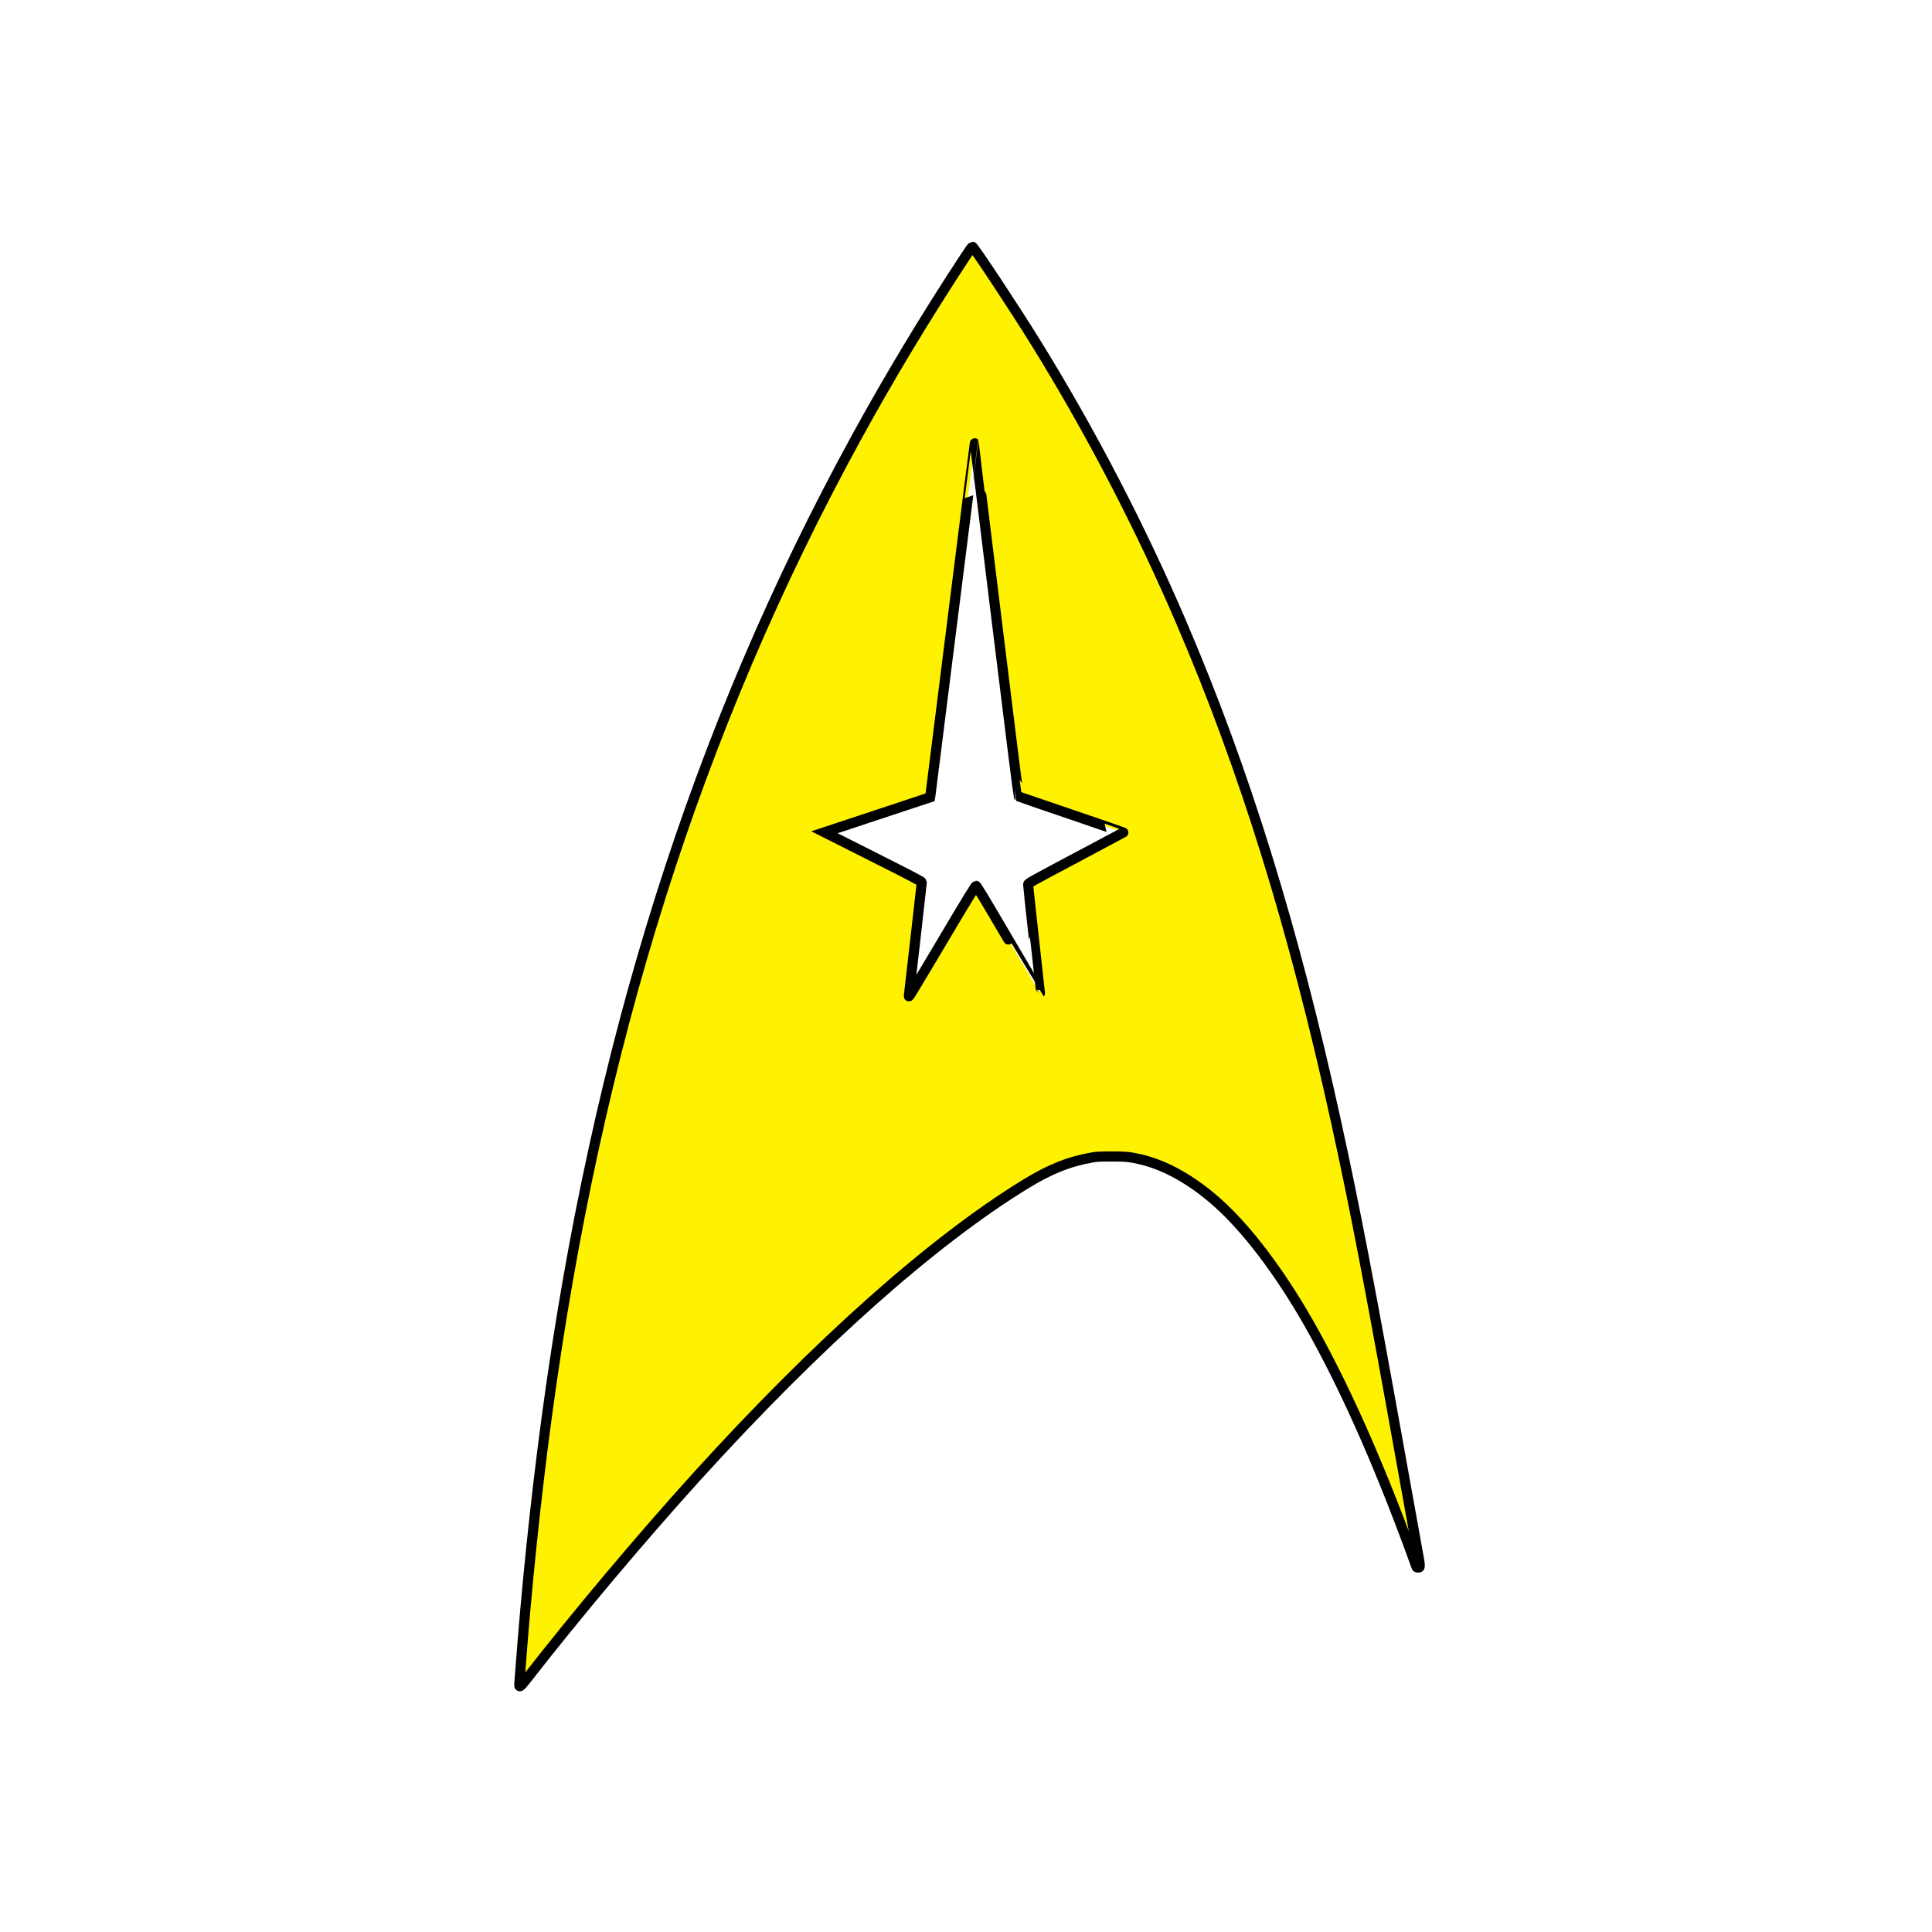
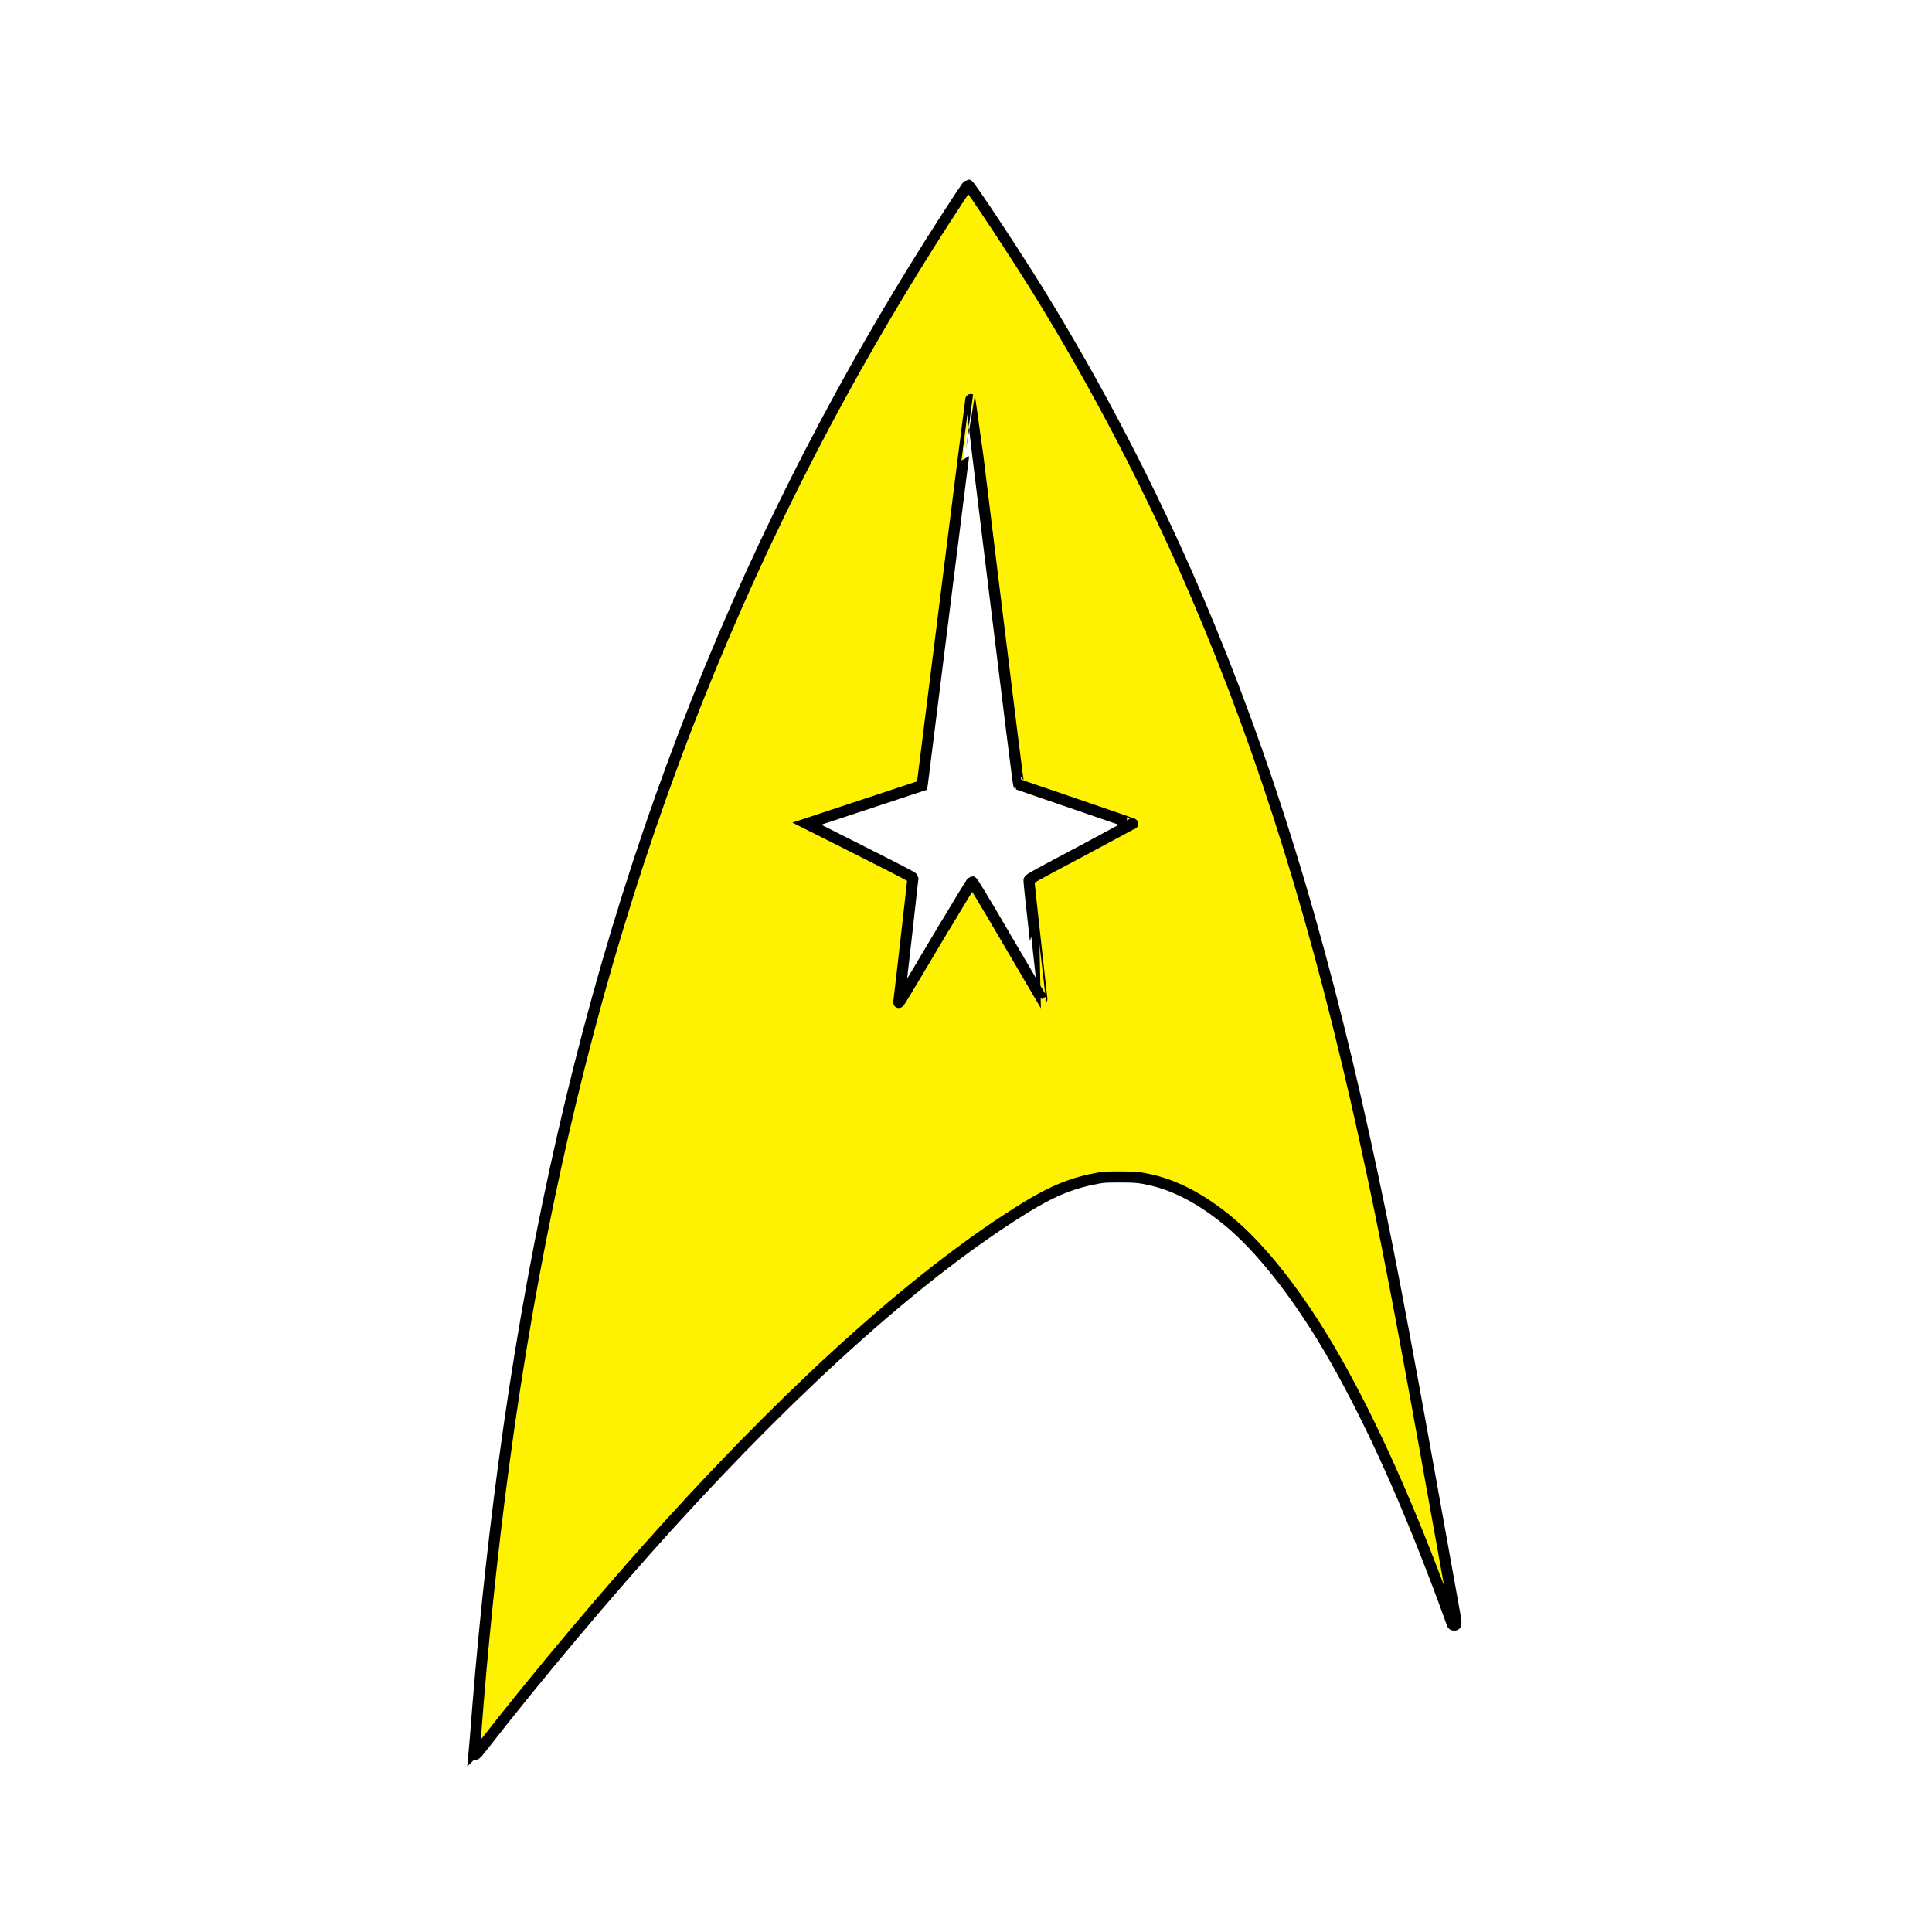
- <svg xmlns="http://www.w3.org/2000/svg" width="40.1" height="40.1" id="svg3020" version="1.1">
+ <svg xmlns="http://www.w3.org/2000/svg" width="22" height="22" id="svg3020" version="1.1">
  <defs id="defs3022" />
-   <g id="layer2" transform="translate(219.1879,-172.9013)" />
-   <g id="layer1" transform="translate(67.69466,-453.5266)">
-     <path style="fill:#fff200;fill-opacity:1;stroke:#000000;stroke-width:0.21;stroke-miterlimit:4;stroke-opacity:1;stroke-dasharray:none" d="m -56.916,488.471 c 0.003,-0.033 0.013,-0.157 0.022,-0.276 0.126,-1.702 0.318,-3.547 0.541,-5.208 1.039,-7.744 3.115,-14.322 6.434,-20.381 0.687,-1.254 1.432,-2.491 2.242,-3.725 0.084,-0.129 0.158,-0.234 0.164,-0.234 0.03,0 0.885,1.293 1.319,1.995 1.137,1.838 2.165,3.815 3.019,5.806 1.318,3.074 2.331,6.343 3.213,10.369 0.394,1.799 0.682,3.297 1.38,7.187 0.112,0.627 0.241,1.341 0.286,1.589 0.088,0.482 0.087,0.469 0.028,0.469 -0.015,1e-4 -0.026,-0.008 -0.03,-0.023 -0.004,-0.013 -0.056,-0.156 -0.115,-0.318 -0.702,-1.91 -1.407,-3.484 -2.123,-4.741 -0.605,-1.06 -1.283,-1.953 -1.898,-2.499 -0.524,-0.465 -1.074,-0.773 -1.591,-0.892 -0.22,-0.051 -0.308,-0.059 -0.604,-0.059 -0.221,3.1e-4 -0.307,0.004 -0.389,0.019 -0.491,0.086 -0.884,0.243 -1.402,0.561 -1.931,1.187 -4.296,3.291 -6.805,6.055 -1.136,1.252 -2.514,2.89 -3.543,4.213 -0.133,0.17 -0.157,0.185 -0.147,0.089 z m 8.967,-15.726 c 0.287,-0.483 0.501,-0.831 0.511,-0.833 0.013,-0.002 0.185,0.283 0.672,1.114 0.36,0.615 0.655,1.117 0.656,1.116 5.98e-4,-8.5e-4 -0.055,-0.502 -0.123,-1.115 -0.068,-0.612 -0.123,-1.126 -0.122,-1.142 0.002,-0.028 0.058,-0.059 0.987,-0.552 0.541,-0.287 0.986,-0.525 0.989,-0.527 0.002,-0.002 -0.482,-0.17 -1.077,-0.372 -0.595,-0.202 -1.086,-0.371 -1.093,-0.375 -0.007,-0.004 -0.185,-1.426 -0.46,-3.667 -0.246,-2.013 -0.45,-3.662 -0.452,-3.664 -0.002,-0.002 -0.209,1.631 -0.46,3.63 -0.25,1.999 -0.458,3.653 -0.462,3.676 l -0.007,0.041 -1.096,0.363 -1.096,0.363 1.01,0.509 c 0.79,0.398 1.01,0.513 1.01,0.528 0,0.019 -0.257,2.269 -0.268,2.354 -0.006,0.046 -0.021,0.07 0.883,-1.449 z" id="path2992-3" />
+   <g id="layer2" transform="translate(220.0561,-140.8444)" />
+   <g id="layer1" transform="translate(68.56288,-421.4697)">
+     <path style="fill:#fff200;fill-opacity:1;stroke:#000000;stroke-width:0.126;stroke-miterlimit:4;stroke-opacity:1;stroke-dasharray:none" d="m -63.162,441.416 c 0.002,-0.02 0.008,-0.094 0.013,-0.165 0.076,-1.018 0.19,-2.122 0.324,-3.115 0.621,-4.632 1.863,-8.567 3.848,-12.191 0.411,-0.75 0.856,-1.49 1.341,-2.228 0.05,-0.077 0.095,-0.14 0.098,-0.14 0.018,0 0.529,0.774 0.789,1.193 0.68,1.099 1.295,2.282 1.806,3.473 0.788,1.839 1.394,3.794 1.922,6.202 0.236,1.076 0.408,1.972 0.825,4.299 0.067,0.375 0.144,0.802 0.171,0.95 0.052,0.288 0.052,0.28 0.017,0.281 -0.009,7e-5 -0.015,-0.005 -0.018,-0.014 -0.003,-0.008 -0.033,-0.093 -0.069,-0.19 -0.42,-1.143 -0.841,-2.084 -1.27,-2.836 -0.362,-0.634 -0.767,-1.168 -1.135,-1.495 -0.314,-0.278 -0.642,-0.462 -0.952,-0.533 -0.132,-0.03 -0.184,-0.035 -0.361,-0.035 -0.132,1.9e-4 -0.183,0.002 -0.232,0.011 -0.294,0.051 -0.529,0.145 -0.838,0.336 -1.155,0.71 -2.57,1.969 -4.07,3.622 -0.68,0.749 -1.504,1.729 -2.119,2.52 -0.079,0.102 -0.094,0.111 -0.088,0.053 z m 5.364,-9.407 c 0.172,-0.289 0.299,-0.497 0.305,-0.498 0.007,-4.6e-4 0.111,0.169 0.402,0.667 0.215,0.368 0.392,0.668 0.392,0.668 3.58e-4,-4.3e-4 -0.033,-0.3 -0.074,-0.667 -0.041,-0.366 -0.074,-0.674 -0.073,-0.683 0.001,-0.017 0.034,-0.035 0.59,-0.33 0.324,-0.172 0.59,-0.314 0.591,-0.315 0.002,-4.5e-4 -0.288,-0.102 -0.644,-0.223 -0.356,-0.121 -0.65,-0.222 -0.654,-0.224 -0.004,-0.002 -0.111,-0.853 -0.275,-2.193 -0.147,-1.204 -0.269,-2.19 -0.27,-2.192 -0.001,-4.6e-4 -0.125,0.976 -0.275,2.172 -0.15,1.196 -0.274,2.185 -0.276,2.199 l -0.004,0.025 -0.656,0.217 -0.656,0.217 0.604,0.304 c 0.472,0.238 0.604,0.307 0.604,0.316 0,0.011 -0.153,1.357 -0.161,1.408 -0.004,0.028 -0.013,0.042 0.528,-0.867 z" id="path2992-3" />
  </g>
</svg>
